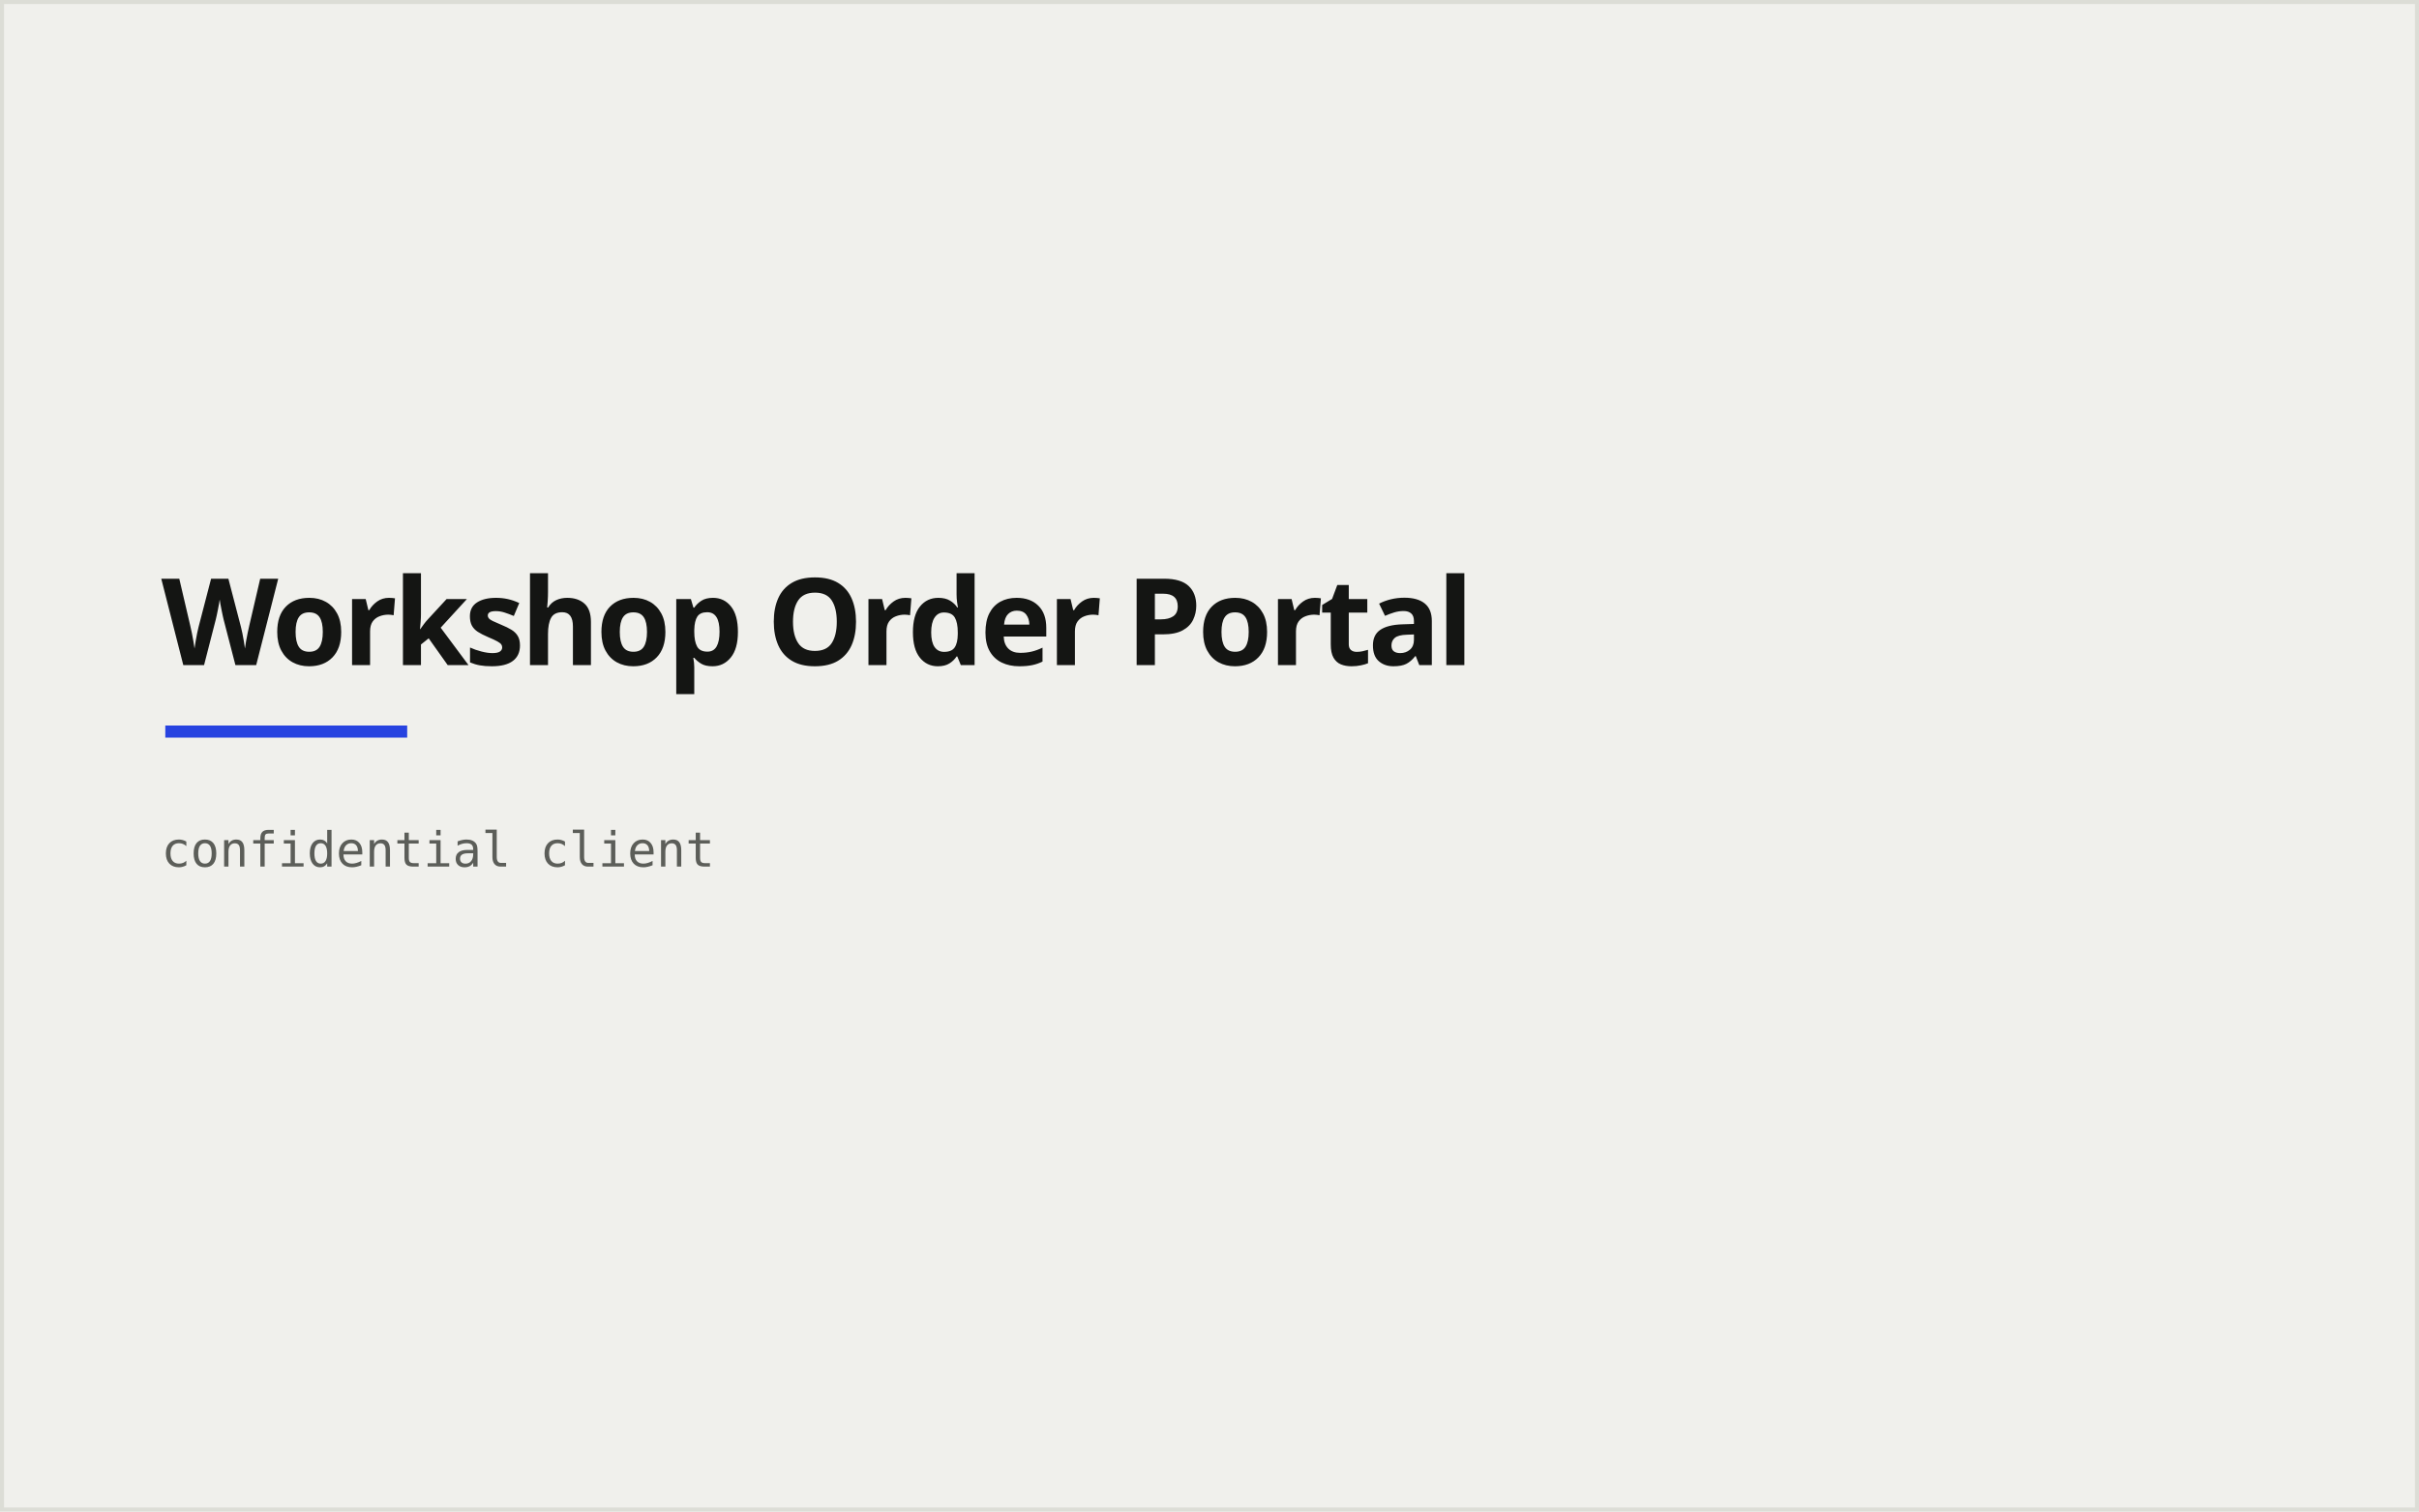
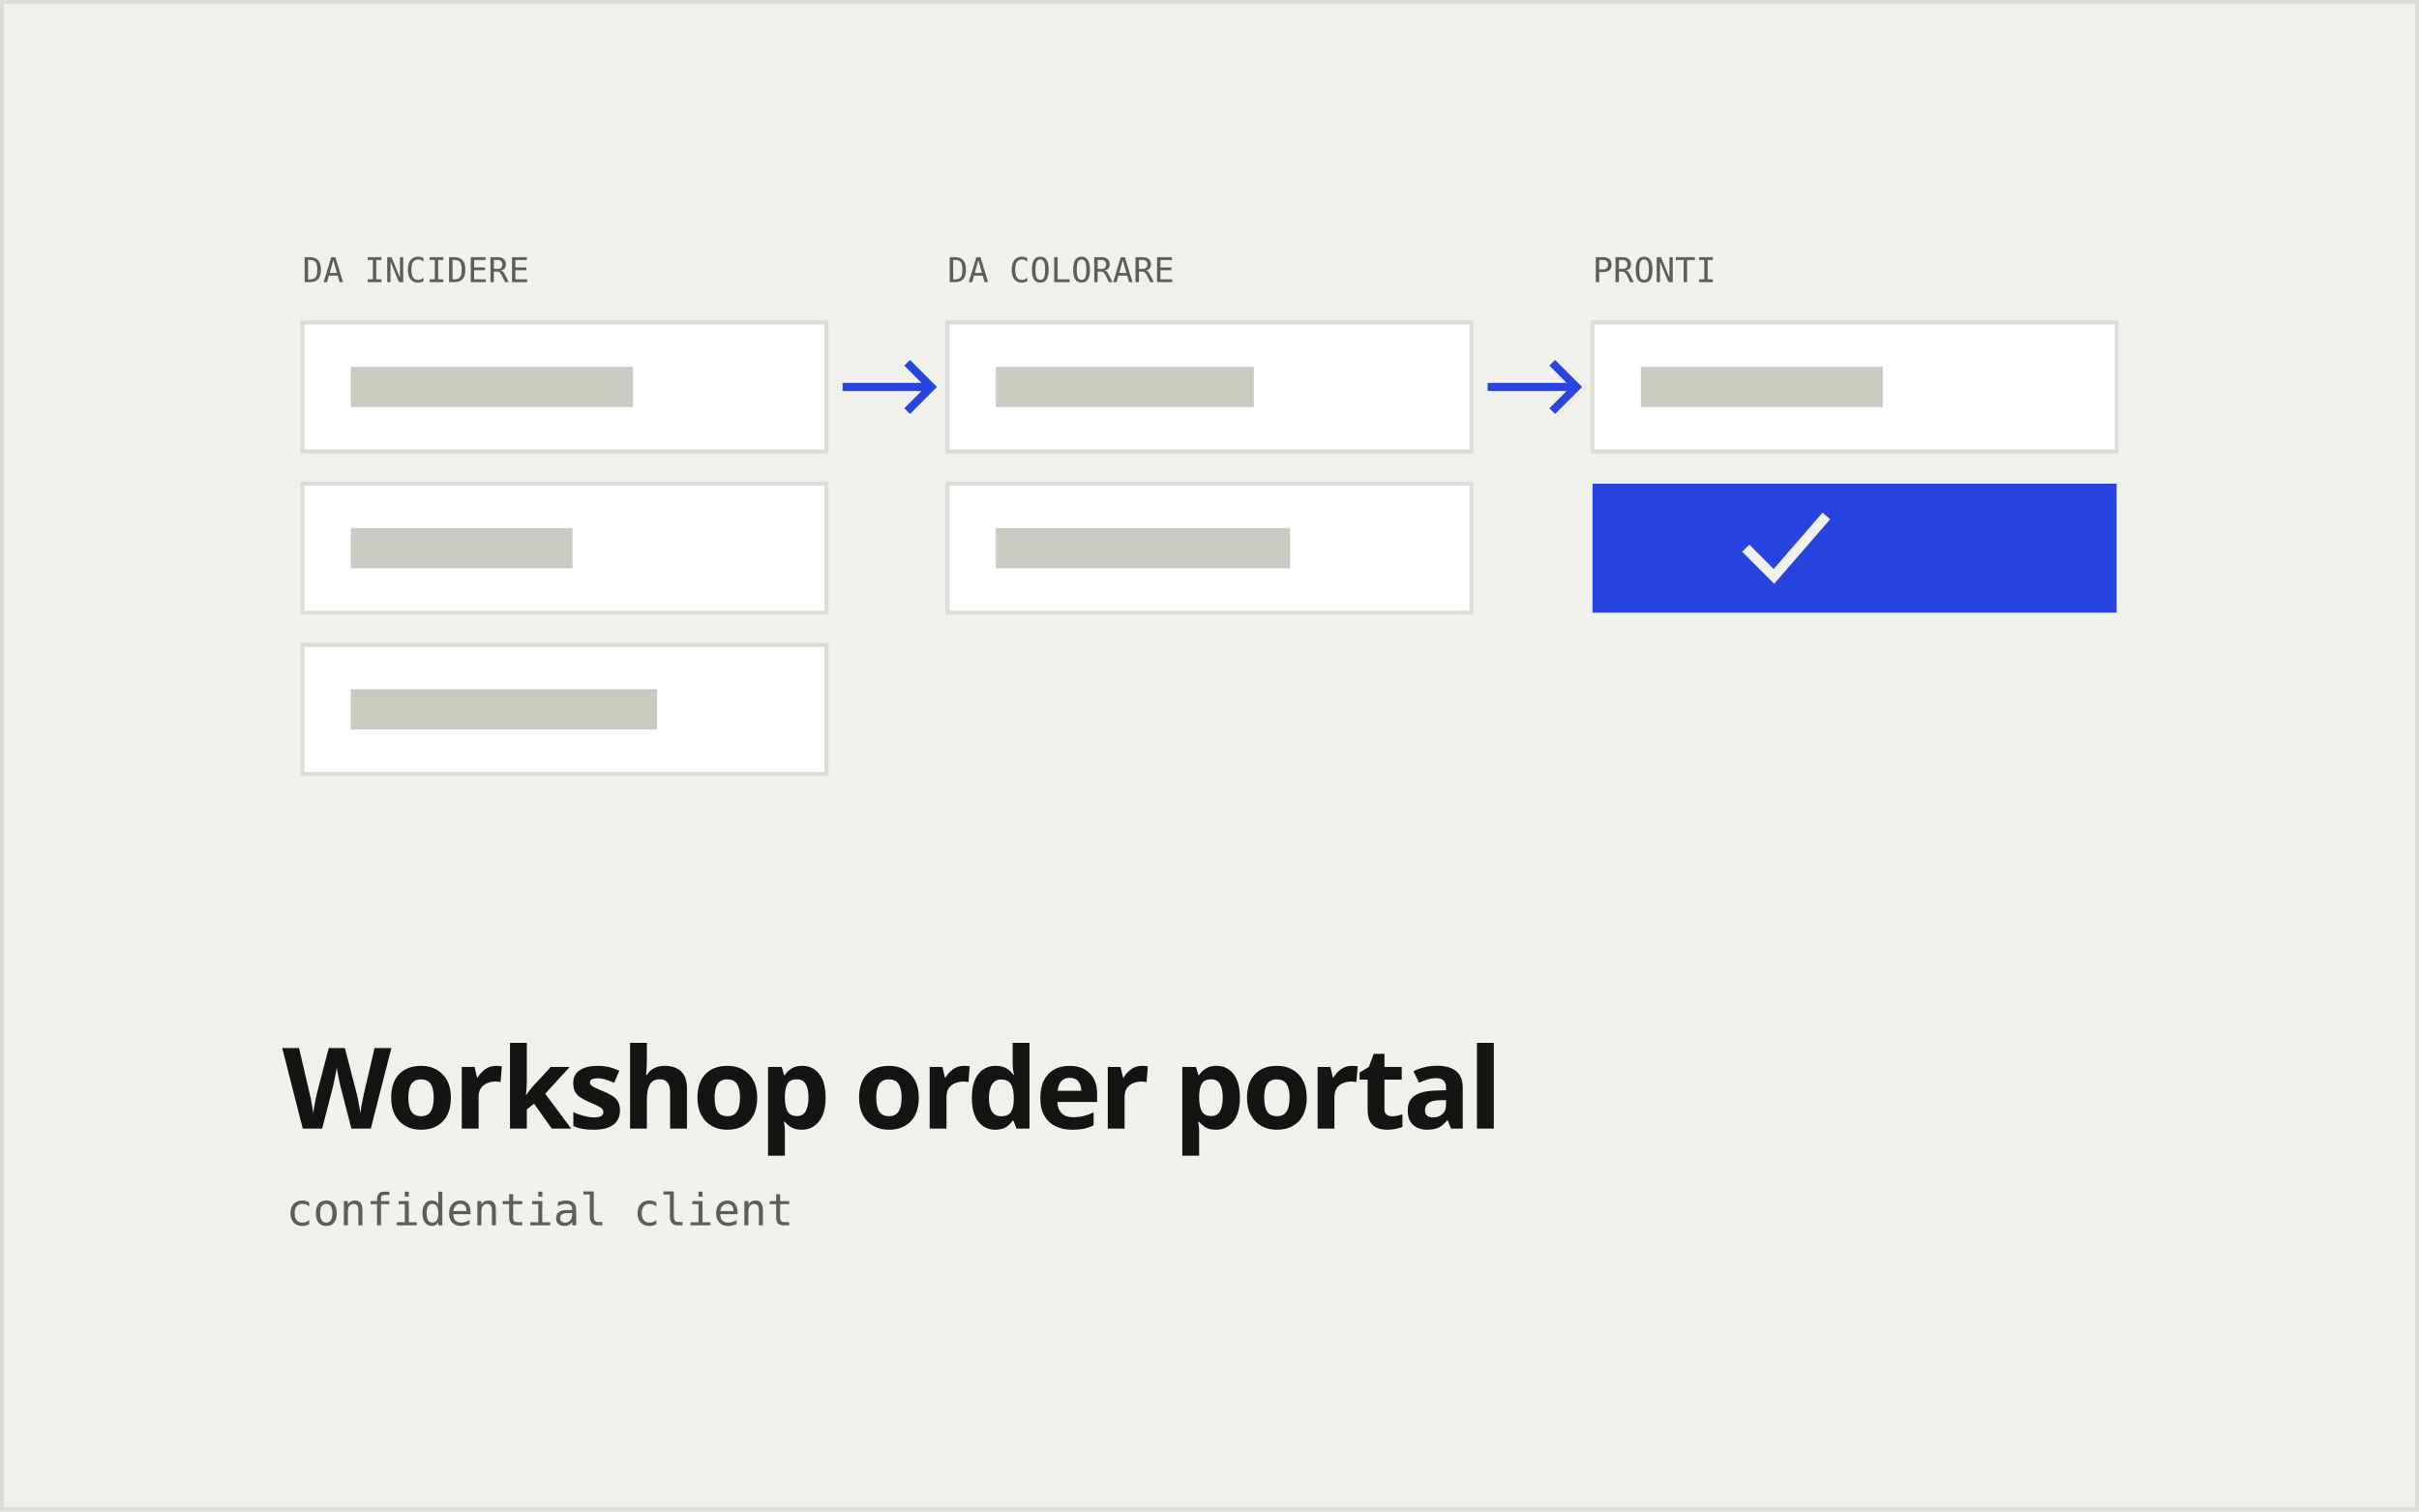
<svg xmlns="http://www.w3.org/2000/svg" width="1200" height="750" viewBox="0 0 1200 750">
  <rect width="1200" height="750" fill="#f0f0ec" />
  <rect x="1" y="1" width="1198" height="748" fill="none" stroke="#dcddd6" stroke-width="2" />
-   <text x="80" y="330" font-family="Space Grotesk, sans-serif" font-size="60" font-weight="700" fill="#141513" letter-spacing="-2">Workshop Order Portal</text>
-   <rect x="82" y="360" width="120" height="6" fill="#2743e0" />
-   <text x="80" y="430" font-family="IBM Plex Mono, monospace" font-size="24" fill="#5c5e59">confidential client</text>
+   <g font-family="IBM Plex Mono, monospace" font-size="17" fill="#5c5e59">
+     <text x="150" y="140">DA INCIDERE</text>
+     <text x="470" y="140">DA COLORARE</text>
+     <text x="790" y="140">PRONTI</text>
+   </g>
+   <g fill="#ffffff" stroke="#dcddd6" stroke-width="2">
+     <rect x="150" y="160" width="260" height="64" />
+     <rect x="150" y="240" width="260" height="64" />
+     <rect x="150" y="320" width="260" height="64" />
+     <rect x="470" y="160" width="260" height="64" />
+     <rect x="470" y="240" width="260" height="64" />
+     <rect x="790" y="160" width="260" height="64" />
+   </g>
+   <g fill="#c9cbc3">
+     <rect x="174" y="182" width="140" height="20" />
+     <rect x="174" y="262" width="110" height="20" />
+     <rect x="174" y="342" width="152" height="20" />
+     <rect x="494" y="182" width="128" height="20" />
+     <rect x="494" y="262" width="146" height="20" />
+     <rect x="814" y="182" width="120" height="20" />
+   </g>
+   <g stroke="#2743e0" stroke-width="4" fill="none">
+     <path d="M418 192h44m-12-12 12 12-12 12" />
+     <path d="M738 192h44m-12-12 12 12-12 12" />
+   </g>
+   <rect x="790" y="240" width="260" height="64" fill="#2743e0" />
+   <path d="M866 272l14 14 26-30" stroke="#f0f0ec" stroke-width="5" fill="none" />
+   <text x="140" y="560" font-family="Space Grotesk, sans-serif" font-size="56" font-weight="700" fill="#141513" letter-spacing="-1.5">Workshop order portal</text>
+   <text x="142" y="608" font-family="IBM Plex Mono, monospace" font-size="22" fill="#5c5e59">confidential client</text>
</svg>
